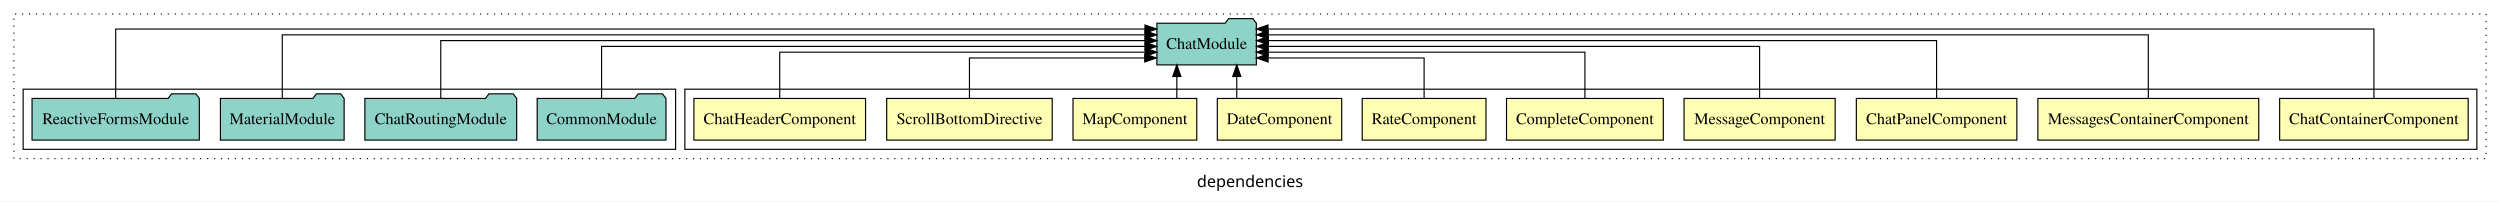
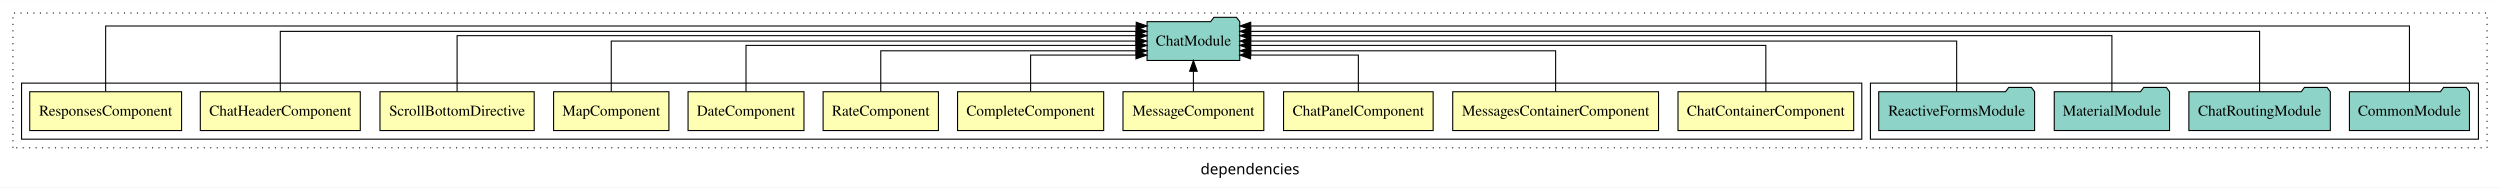
- <svg xmlns="http://www.w3.org/2000/svg" width="2161pt" height="174pt" viewBox="0.00 0.00 2161.00 173.80">
+ <svg xmlns="http://www.w3.org/2000/svg" width="2319pt" height="174pt" viewBox="0.00 0.00 2319.00 173.80">
  <g id="graph0" class="graph" transform="scale(1 1) rotate(0) translate(4 169.8)">
-     <polygon fill="white" stroke="transparent" points="-4,4 -4,-169.8 2157,-169.8 2157,4 -4,4" />
-     <text text-anchor="middle" x="1076.5" y="-8.2" font-family="sans-serif" font-size="14.00">dependencies</text>
+     <polygon fill="white" stroke="transparent" points="-4,4 -4,-169.8 2315,-169.8 2315,4 -4,4" />
+     <text text-anchor="middle" x="1155.5" y="-8.2" font-family="sans-serif" font-size="14.00">dependencies</text>
    <g id="clust1" class="cluster">
-       <polygon fill="none" stroke="black" stroke-dasharray="1,5" points="8,-32.8 8,-157.8 2145,-157.8 2145,-32.8 8,-32.8" />
+       <polygon fill="none" stroke="black" stroke-dasharray="1,5" points="8,-32.8 8,-157.8 2303,-157.8 2303,-32.8 8,-32.8" />
+     </g>
+     <g id="clust14" class="cluster">
+       <polygon fill="none" stroke="black" points="1731,-40.8 1731,-92.8 2295,-92.8 2295,-40.8 1731,-40.8" />
    </g>
    <g id="clust2" class="cluster">
-       <polygon fill="none" stroke="black" points="588,-40.8 588,-92.8 2137,-92.8 2137,-40.8 588,-40.8" />
-     </g>
-     <g id="clust13" class="cluster">
-       <polygon fill="none" stroke="black" points="16,-40.8 16,-92.8 580,-92.8 580,-40.8 16,-40.8" />
+       <polygon fill="none" stroke="black" points="16,-40.8 16,-92.8 1723,-92.8 1723,-40.8 16,-40.8" />
    </g>
    <g id="node1" class="node">
-       <polygon fill="#ffffb3" stroke="black" points="2129.48,-84.8 1966.52,-84.8 1966.52,-48.8 2129.48,-48.8 2129.48,-84.8" />
-       <text text-anchor="middle" x="2048" y="-62.6" font-family="Times,serif" font-size="14.00">ChatContainerComponent</text>
+       <polygon fill="#ffffb3" stroke="black" points="1715.48,-84.8 1552.52,-84.8 1552.52,-48.8 1715.48,-48.8 1715.48,-84.8" />
+       <text text-anchor="middle" x="1634" y="-62.6" font-family="Times,serif" font-size="14.00">ChatContainerComponent</text>
+     </g>
+     <g id="node12" class="node">
+       <polygon fill="#8dd3c7" stroke="black" points="1145.99,-149.8 1142.99,-153.8 1121.99,-153.8 1118.99,-149.8 1060.01,-149.8 1060.01,-113.8 1145.99,-113.8 1145.99,-149.8" />
+       <text text-anchor="middle" x="1103" y="-127.6" font-family="Times,serif" font-size="14.00">ChatModule</text>
+     </g>
+     <g id="edge1" class="edge">
+       <path fill="none" stroke="black" d="M1634,-85.1C1634,-103.07 1634,-127.8 1634,-127.8 1634,-127.8 1156,-127.8 1156,-127.8" />
+       <polygon fill="black" stroke="black" points="1156,-124.3 1146,-127.8 1156,-131.3 1156,-124.3" />
+     </g>
+     <g id="node2" class="node">
+       <polygon fill="#ffffb3" stroke="black" points="1534.46,-84.8 1343.54,-84.8 1343.54,-48.8 1534.46,-48.8 1534.46,-84.8" />
+       <text text-anchor="middle" x="1439" y="-62.6" font-family="Times,serif" font-size="14.00">MessagesContainerComponent</text>
+     </g>
+     <g id="edge2" class="edge">
+       <path fill="none" stroke="black" d="M1439,-84.83C1439,-101.2 1439,-122.8 1439,-122.8 1439,-122.8 1156.24,-122.8 1156.24,-122.8" />
+       <polygon fill="black" stroke="black" points="1156.24,-119.3 1146.24,-122.8 1156.24,-126.3 1156.24,-119.3" />
+     </g>
+     <g id="node3" class="node">
+       <polygon fill="#ffffb3" stroke="black" points="1325.38,-84.8 1186.62,-84.8 1186.62,-48.8 1325.38,-48.8 1325.38,-84.8" />
+       <text text-anchor="middle" x="1256" y="-62.6" font-family="Times,serif" font-size="14.00">ChatPanelComponent</text>
+     </g>
+     <g id="edge3" class="edge">
+       <path fill="none" stroke="black" d="M1256,-84.99C1256,-99.98 1256,-118.8 1256,-118.8 1256,-118.8 1156.03,-118.8 1156.03,-118.8" />
+       <polygon fill="black" stroke="black" points="1156.03,-115.3 1146.03,-118.8 1156.03,-122.3 1156.03,-115.3" />
+     </g>
+     <g id="node4" class="node">
+       <polygon fill="#ffffb3" stroke="black" points="1168.31,-84.8 1037.69,-84.8 1037.69,-48.8 1168.31,-48.8 1168.31,-84.8" />
+       <text text-anchor="middle" x="1103" y="-62.6" font-family="Times,serif" font-size="14.00">MessageComponent</text>
+     </g>
+     <g id="edge4" class="edge">
+       <path fill="none" stroke="black" d="M1103,-84.91C1103,-84.91 1103,-103.79 1103,-103.79" />
+       <polygon fill="black" stroke="black" points="1099.5,-103.79 1103,-113.79 1106.5,-103.79 1099.5,-103.79" />
+     </g>
+     <g id="node5" class="node">
+       <polygon fill="#ffffb3" stroke="black" points="1019.77,-84.8 884.23,-84.8 884.23,-48.8 1019.77,-48.8 1019.77,-84.8" />
+       <text text-anchor="middle" x="952" y="-62.6" font-family="Times,serif" font-size="14.00">CompleteComponent</text>
+     </g>
+     <g id="edge5" class="edge">
+       <path fill="none" stroke="black" d="M952,-84.99C952,-99.98 952,-118.8 952,-118.8 952,-118.8 1049.73,-118.8 1049.73,-118.8" />
+       <polygon fill="black" stroke="black" points="1049.73,-122.3 1059.73,-118.8 1049.73,-115.3 1049.73,-122.3" />
+     </g>
+     <g id="node6" class="node">
+       <polygon fill="#ffffb3" stroke="black" points="866.49,-84.8 759.51,-84.8 759.51,-48.8 866.49,-48.8 866.49,-84.8" />
+       <text text-anchor="middle" x="813" y="-62.6" font-family="Times,serif" font-size="14.00">RateComponent</text>
+     </g>
+     <g id="edge6" class="edge">
+       <path fill="none" stroke="black" d="M813,-84.83C813,-101.2 813,-122.8 813,-122.8 813,-122.8 1049.9,-122.8 1049.9,-122.8" />
+       <polygon fill="black" stroke="black" points="1049.9,-126.3 1059.9,-122.8 1049.9,-119.3 1049.9,-126.3" />
+     </g>
+     <g id="node7" class="node">
+       <polygon fill="#ffffb3" stroke="black" points="741.76,-84.8 634.24,-84.8 634.24,-48.8 741.76,-48.8 741.76,-84.8" />
+       <text text-anchor="middle" x="688" y="-62.6" font-family="Times,serif" font-size="14.00">DateComponent</text>
+     </g>
+     <g id="edge7" class="edge">
+       <path fill="none" stroke="black" d="M688,-85.1C688,-103.07 688,-127.8 688,-127.8 688,-127.8 1049.76,-127.8 1049.76,-127.8" />
+       <polygon fill="black" stroke="black" points="1049.76,-131.3 1059.76,-127.8 1049.76,-124.3 1049.76,-131.3" />
+     </g>
+     <g id="node8" class="node">
+       <polygon fill="#ffffb3" stroke="black" points="616.49,-84.8 509.51,-84.8 509.51,-48.8 616.49,-48.8 616.49,-84.8" />
+       <text text-anchor="middle" x="563" y="-62.6" font-family="Times,serif" font-size="14.00">MapComponent</text>
+     </g>
+     <g id="edge8" class="edge">
+       <path fill="none" stroke="black" d="M563,-84.91C563,-104.14 563,-131.8 563,-131.8 563,-131.8 1049.72,-131.8 1049.72,-131.8" />
+       <polygon fill="black" stroke="black" points="1049.72,-135.3 1059.72,-131.8 1049.72,-128.3 1049.72,-135.3" />
+     </g>
+     <g id="node9" class="node">
+       <polygon fill="#ffffb3" stroke="black" points="491.53,-84.8 348.47,-84.8 348.47,-48.8 491.53,-48.8 491.53,-84.8" />
+       <text text-anchor="middle" x="420" y="-62.6" font-family="Times,serif" font-size="14.00">ScrollBottomDirective</text>
+     </g>
+     <g id="edge9" class="edge">
+       <path fill="none" stroke="black" d="M420,-84.83C420,-105.57 420,-136.8 420,-136.8 420,-136.8 1049.76,-136.8 1049.76,-136.8" />
+       <polygon fill="black" stroke="black" points="1049.76,-140.3 1059.76,-136.8 1049.76,-133.3 1049.76,-140.3" />
+     </g>
+     <g id="node10" class="node">
+       <polygon fill="#ffffb3" stroke="black" points="330.19,-84.8 181.81,-84.8 181.81,-48.8 330.19,-48.8 330.19,-84.8" />
+       <text text-anchor="middle" x="256" y="-62.6" font-family="Times,serif" font-size="14.00">ChatHeaderComponent</text>
+     </g>
+     <g id="edge10" class="edge">
+       <path fill="none" stroke="black" d="M256,-85.09C256,-107.01 256,-140.8 256,-140.8 256,-140.8 1049.83,-140.8 1049.83,-140.8" />
+       <polygon fill="black" stroke="black" points="1049.83,-144.3 1059.83,-140.8 1049.83,-137.3 1049.83,-144.3" />
    </g>
    <g id="node11" class="node">
-       <polygon fill="#8dd3c7" stroke="black" points="1081.99,-149.8 1078.99,-153.8 1057.99,-153.8 1054.99,-149.8 996.01,-149.8 996.01,-113.8 1081.99,-113.8 1081.99,-149.8" />
-       <text text-anchor="middle" x="1039" y="-127.6" font-family="Times,serif" font-size="14.00">ChatModule</text>
-     </g>
-     <g id="edge1" class="edge">
-       <path fill="none" stroke="black" d="M2048,-84.89C2048,-107.93 2048,-144.8 2048,-144.8 2048,-144.8 1092.03,-144.8 1092.03,-144.8" />
-       <polygon fill="black" stroke="black" points="1092.03,-141.3 1082.03,-144.8 1092.03,-148.3 1092.03,-141.3" />
-     </g>
-     <g id="node2" class="node">
-       <polygon fill="#ffffb3" stroke="black" points="1948.46,-84.8 1757.54,-84.8 1757.54,-48.8 1948.46,-48.8 1948.46,-84.8" />
-       <text text-anchor="middle" x="1853" y="-62.6" font-family="Times,serif" font-size="14.00">MessagesContainerComponent</text>
-     </g>
-     <g id="edge2" class="edge">
-       <path fill="none" stroke="black" d="M1853,-84.84C1853,-106.46 1853,-139.8 1853,-139.8 1853,-139.8 1092.19,-139.8 1092.19,-139.8" />
-       <polygon fill="black" stroke="black" points="1092.19,-136.3 1082.19,-139.8 1092.19,-143.3 1092.19,-136.3" />
-     </g>
-     <g id="node3" class="node">
-       <polygon fill="#ffffb3" stroke="black" points="1739.38,-84.8 1600.62,-84.8 1600.62,-48.8 1739.38,-48.8 1739.38,-84.8" />
-       <text text-anchor="middle" x="1670" y="-62.6" font-family="Times,serif" font-size="14.00">ChatPanelComponent</text>
-     </g>
-     <g id="edge3" class="edge">
-       <path fill="none" stroke="black" d="M1670,-85.02C1670,-105.17 1670,-134.8 1670,-134.8 1670,-134.8 1092.37,-134.8 1092.37,-134.8" />
-       <polygon fill="black" stroke="black" points="1092.37,-131.3 1082.37,-134.8 1092.37,-138.3 1092.37,-131.3" />
-     </g>
-     <g id="node4" class="node">
-       <polygon fill="#ffffb3" stroke="black" points="1582.31,-84.8 1451.69,-84.8 1451.69,-48.8 1582.31,-48.8 1582.31,-84.8" />
-       <text text-anchor="middle" x="1517" y="-62.6" font-family="Times,serif" font-size="14.00">MessageComponent</text>
-     </g>
-     <g id="edge4" class="edge">
-       <path fill="none" stroke="black" d="M1517,-85.02C1517,-103.63 1517,-129.8 1517,-129.8 1517,-129.8 1092.26,-129.8 1092.26,-129.8" />
-       <polygon fill="black" stroke="black" points="1092.26,-126.3 1082.26,-129.8 1092.26,-133.3 1092.26,-126.3" />
-     </g>
-     <g id="node5" class="node">
-       <polygon fill="#ffffb3" stroke="black" points="1433.77,-84.8 1298.23,-84.8 1298.23,-48.8 1433.77,-48.8 1433.77,-84.8" />
-       <text text-anchor="middle" x="1366" y="-62.6" font-family="Times,serif" font-size="14.00">CompleteComponent</text>
-     </g>
-     <g id="edge5" class="edge">
-       <path fill="none" stroke="black" d="M1366,-84.83C1366,-101.86 1366,-124.8 1366,-124.8 1366,-124.8 1092.09,-124.8 1092.09,-124.8" />
-       <polygon fill="black" stroke="black" points="1092.09,-121.3 1082.09,-124.8 1092.09,-128.3 1092.09,-121.3" />
-     </g>
-     <g id="node6" class="node">
-       <polygon fill="#ffffb3" stroke="black" points="1280.49,-84.8 1173.51,-84.8 1173.51,-48.8 1280.49,-48.8 1280.49,-84.8" />
-       <text text-anchor="middle" x="1227" y="-62.6" font-family="Times,serif" font-size="14.00">RateComponent</text>
-     </g>
-     <g id="edge6" class="edge">
-       <path fill="none" stroke="black" d="M1227,-85.04C1227,-100.37 1227,-119.8 1227,-119.8 1227,-119.8 1092.13,-119.8 1092.13,-119.8" />
-       <polygon fill="black" stroke="black" points="1092.13,-116.3 1082.13,-119.8 1092.13,-123.3 1092.13,-116.3" />
-     </g>
-     <g id="node7" class="node">
-       <polygon fill="#ffffb3" stroke="black" points="1155.76,-84.8 1048.24,-84.8 1048.24,-48.8 1155.76,-48.8 1155.76,-84.8" />
-       <text text-anchor="middle" x="1102" y="-62.6" font-family="Times,serif" font-size="14.00">DateComponent</text>
-     </g>
-     <g id="edge7" class="edge">
-       <path fill="none" stroke="black" d="M1065.06,-84.91C1065.06,-84.91 1065.06,-103.79 1065.06,-103.79" />
-       <polygon fill="black" stroke="black" points="1061.56,-103.79 1065.06,-113.79 1068.56,-103.79 1061.56,-103.79" />
-     </g>
-     <g id="node8" class="node">
-       <polygon fill="#ffffb3" stroke="black" points="1030.49,-84.8 923.51,-84.8 923.51,-48.8 1030.49,-48.8 1030.49,-84.8" />
-       <text text-anchor="middle" x="977" y="-62.6" font-family="Times,serif" font-size="14.00">MapComponent</text>
-     </g>
-     <g id="edge8" class="edge">
-       <path fill="none" stroke="black" d="M1013.25,-84.91C1013.25,-84.91 1013.25,-103.79 1013.25,-103.79" />
-       <polygon fill="black" stroke="black" points="1009.75,-103.79 1013.25,-113.79 1016.75,-103.79 1009.75,-103.79" />
-     </g>
-     <g id="node9" class="node">
-       <polygon fill="#ffffb3" stroke="black" points="905.53,-84.8 762.47,-84.8 762.47,-48.8 905.53,-48.8 905.53,-84.8" />
-       <text text-anchor="middle" x="834" y="-62.6" font-family="Times,serif" font-size="14.00">ScrollBottomDirective</text>
-     </g>
-     <g id="edge9" class="edge">
-       <path fill="none" stroke="black" d="M834,-85.04C834,-100.37 834,-119.8 834,-119.8 834,-119.8 985.52,-119.8 985.52,-119.8" />
-       <polygon fill="black" stroke="black" points="985.52,-123.3 995.52,-119.8 985.52,-116.3 985.52,-123.3" />
-     </g>
-     <g id="node10" class="node">
-       <polygon fill="#ffffb3" stroke="black" points="744.19,-84.8 595.81,-84.8 595.81,-48.8 744.19,-48.8 744.19,-84.8" />
-       <text text-anchor="middle" x="670" y="-62.6" font-family="Times,serif" font-size="14.00">ChatHeaderComponent</text>
-     </g>
-     <g id="edge10" class="edge">
-       <path fill="none" stroke="black" d="M670,-84.83C670,-101.86 670,-124.8 670,-124.8 670,-124.8 985.95,-124.8 985.95,-124.8" />
-       <polygon fill="black" stroke="black" points="985.95,-128.3 995.95,-124.8 985.95,-121.3 985.95,-128.3" />
-     </g>
-     <g id="node12" class="node">
-       <polygon fill="#8dd3c7" stroke="black" points="571.67,-84.8 568.67,-88.8 547.67,-88.8 544.67,-84.8 460.33,-84.8 460.33,-48.8 571.67,-48.8 571.67,-84.8" />
-       <text text-anchor="middle" x="516" y="-62.6" font-family="Times,serif" font-size="14.00">CommonModule</text>
+       <polygon fill="#ffffb3" stroke="black" points="164.43,-84.8 23.57,-84.8 23.57,-48.8 164.43,-48.8 164.43,-84.8" />
+       <text text-anchor="middle" x="94" y="-62.6" font-family="Times,serif" font-size="14.00">ResponsesComponent</text>
    </g>
    <g id="edge11" class="edge">
-       <path fill="none" stroke="black" d="M516,-85.02C516,-103.63 516,-129.8 516,-129.8 516,-129.8 985.76,-129.8 985.76,-129.8" />
-       <polygon fill="black" stroke="black" points="985.76,-133.3 995.76,-129.8 985.76,-126.3 985.76,-133.3" />
+       <path fill="none" stroke="black" d="M94,-85.12C94,-108.46 94,-145.8 94,-145.8 94,-145.8 1049.97,-145.8 1049.97,-145.8" />
+       <polygon fill="black" stroke="black" points="1049.97,-149.3 1059.97,-145.8 1049.97,-142.3 1049.97,-149.3" />
    </g>
    <g id="node13" class="node">
-       <polygon fill="#8dd3c7" stroke="black" points="442.61,-84.8 439.61,-88.8 418.61,-88.8 415.61,-84.8 311.39,-84.8 311.39,-48.8 442.61,-48.8 442.61,-84.8" />
-       <text text-anchor="middle" x="377" y="-62.6" font-family="Times,serif" font-size="14.00">ChatRoutingModule</text>
+       <polygon fill="#8dd3c7" stroke="black" points="2286.67,-84.8 2283.67,-88.8 2262.67,-88.8 2259.67,-84.8 2175.33,-84.8 2175.33,-48.8 2286.67,-48.8 2286.67,-84.8" />
+       <text text-anchor="middle" x="2231" y="-62.6" font-family="Times,serif" font-size="14.00">CommonModule</text>
    </g>
    <g id="edge12" class="edge">
-       <path fill="none" stroke="black" d="M377,-85.02C377,-105.17 377,-134.8 377,-134.8 377,-134.8 985.82,-134.8 985.82,-134.8" />
-       <polygon fill="black" stroke="black" points="985.82,-138.3 995.82,-134.8 985.82,-131.3 985.82,-138.3" />
+       <path fill="none" stroke="black" d="M2231,-85.12C2231,-108.46 2231,-145.8 2231,-145.8 2231,-145.8 1156.18,-145.8 1156.18,-145.8" />
+       <polygon fill="black" stroke="black" points="1156.18,-142.3 1146.18,-145.8 1156.18,-149.3 1156.18,-142.3" />
    </g>
    <g id="node14" class="node">
-       <polygon fill="#8dd3c7" stroke="black" points="293.47,-84.8 290.47,-88.8 269.47,-88.8 266.47,-84.8 186.53,-84.8 186.53,-48.8 293.47,-48.8 293.47,-84.8" />
-       <text text-anchor="middle" x="240" y="-62.6" font-family="Times,serif" font-size="14.00">MaterialModule</text>
+       <polygon fill="#8dd3c7" stroke="black" points="2157.61,-84.8 2154.61,-88.8 2133.61,-88.8 2130.61,-84.8 2026.39,-84.8 2026.39,-48.8 2157.61,-48.8 2157.61,-84.8" />
+       <text text-anchor="middle" x="2092" y="-62.6" font-family="Times,serif" font-size="14.00">ChatRoutingModule</text>
    </g>
    <g id="edge13" class="edge">
-       <path fill="none" stroke="black" d="M240,-84.84C240,-106.46 240,-139.8 240,-139.8 240,-139.8 985.76,-139.8 985.76,-139.8" />
-       <polygon fill="black" stroke="black" points="985.76,-143.3 995.76,-139.8 985.76,-136.3 985.76,-143.3" />
+       <path fill="none" stroke="black" d="M2092,-85.09C2092,-107.01 2092,-140.8 2092,-140.8 2092,-140.8 1156.13,-140.8 1156.13,-140.8" />
+       <polygon fill="black" stroke="black" points="1156.13,-137.3 1146.13,-140.8 1156.13,-144.3 1156.13,-137.3" />
    </g>
    <g id="node15" class="node">
-       <polygon fill="#8dd3c7" stroke="black" points="168.3,-84.8 165.3,-88.8 144.3,-88.8 141.3,-84.8 23.7,-84.8 23.7,-48.8 168.3,-48.8 168.3,-84.8" />
-       <text text-anchor="middle" x="96" y="-62.6" font-family="Times,serif" font-size="14.00">ReactiveFormsModule</text>
+       <polygon fill="#8dd3c7" stroke="black" points="2008.47,-84.8 2005.47,-88.8 1984.47,-88.8 1981.47,-84.8 1901.53,-84.8 1901.53,-48.8 2008.47,-48.8 2008.47,-84.8" />
+       <text text-anchor="middle" x="1955" y="-62.6" font-family="Times,serif" font-size="14.00">MaterialModule</text>
    </g>
    <g id="edge14" class="edge">
-       <path fill="none" stroke="black" d="M96,-84.89C96,-107.93 96,-144.8 96,-144.8 96,-144.8 985.72,-144.8 985.72,-144.8" />
-       <polygon fill="black" stroke="black" points="985.72,-148.3 995.72,-144.8 985.72,-141.3 985.72,-148.3" />
+       <path fill="none" stroke="black" d="M1955,-84.83C1955,-105.57 1955,-136.8 1955,-136.8 1955,-136.8 1156.13,-136.8 1156.13,-136.8" />
+       <polygon fill="black" stroke="black" points="1156.13,-133.3 1146.13,-136.8 1156.13,-140.3 1156.13,-133.3" />
+     </g>
+     <g id="node16" class="node">
+       <polygon fill="#8dd3c7" stroke="black" points="1883.3,-84.8 1880.3,-88.8 1859.3,-88.8 1856.3,-84.8 1738.7,-84.8 1738.7,-48.8 1883.3,-48.8 1883.3,-84.8" />
+       <text text-anchor="middle" x="1811" y="-62.6" font-family="Times,serif" font-size="14.00">ReactiveFormsModule</text>
+     </g>
+     <g id="edge15" class="edge">
+       <path fill="none" stroke="black" d="M1811,-84.91C1811,-104.14 1811,-131.8 1811,-131.8 1811,-131.8 1156.22,-131.8 1156.22,-131.8" />
+       <polygon fill="black" stroke="black" points="1156.22,-128.3 1146.22,-131.8 1156.22,-135.3 1156.22,-128.3" />
    </g>
  </g>
</svg>
